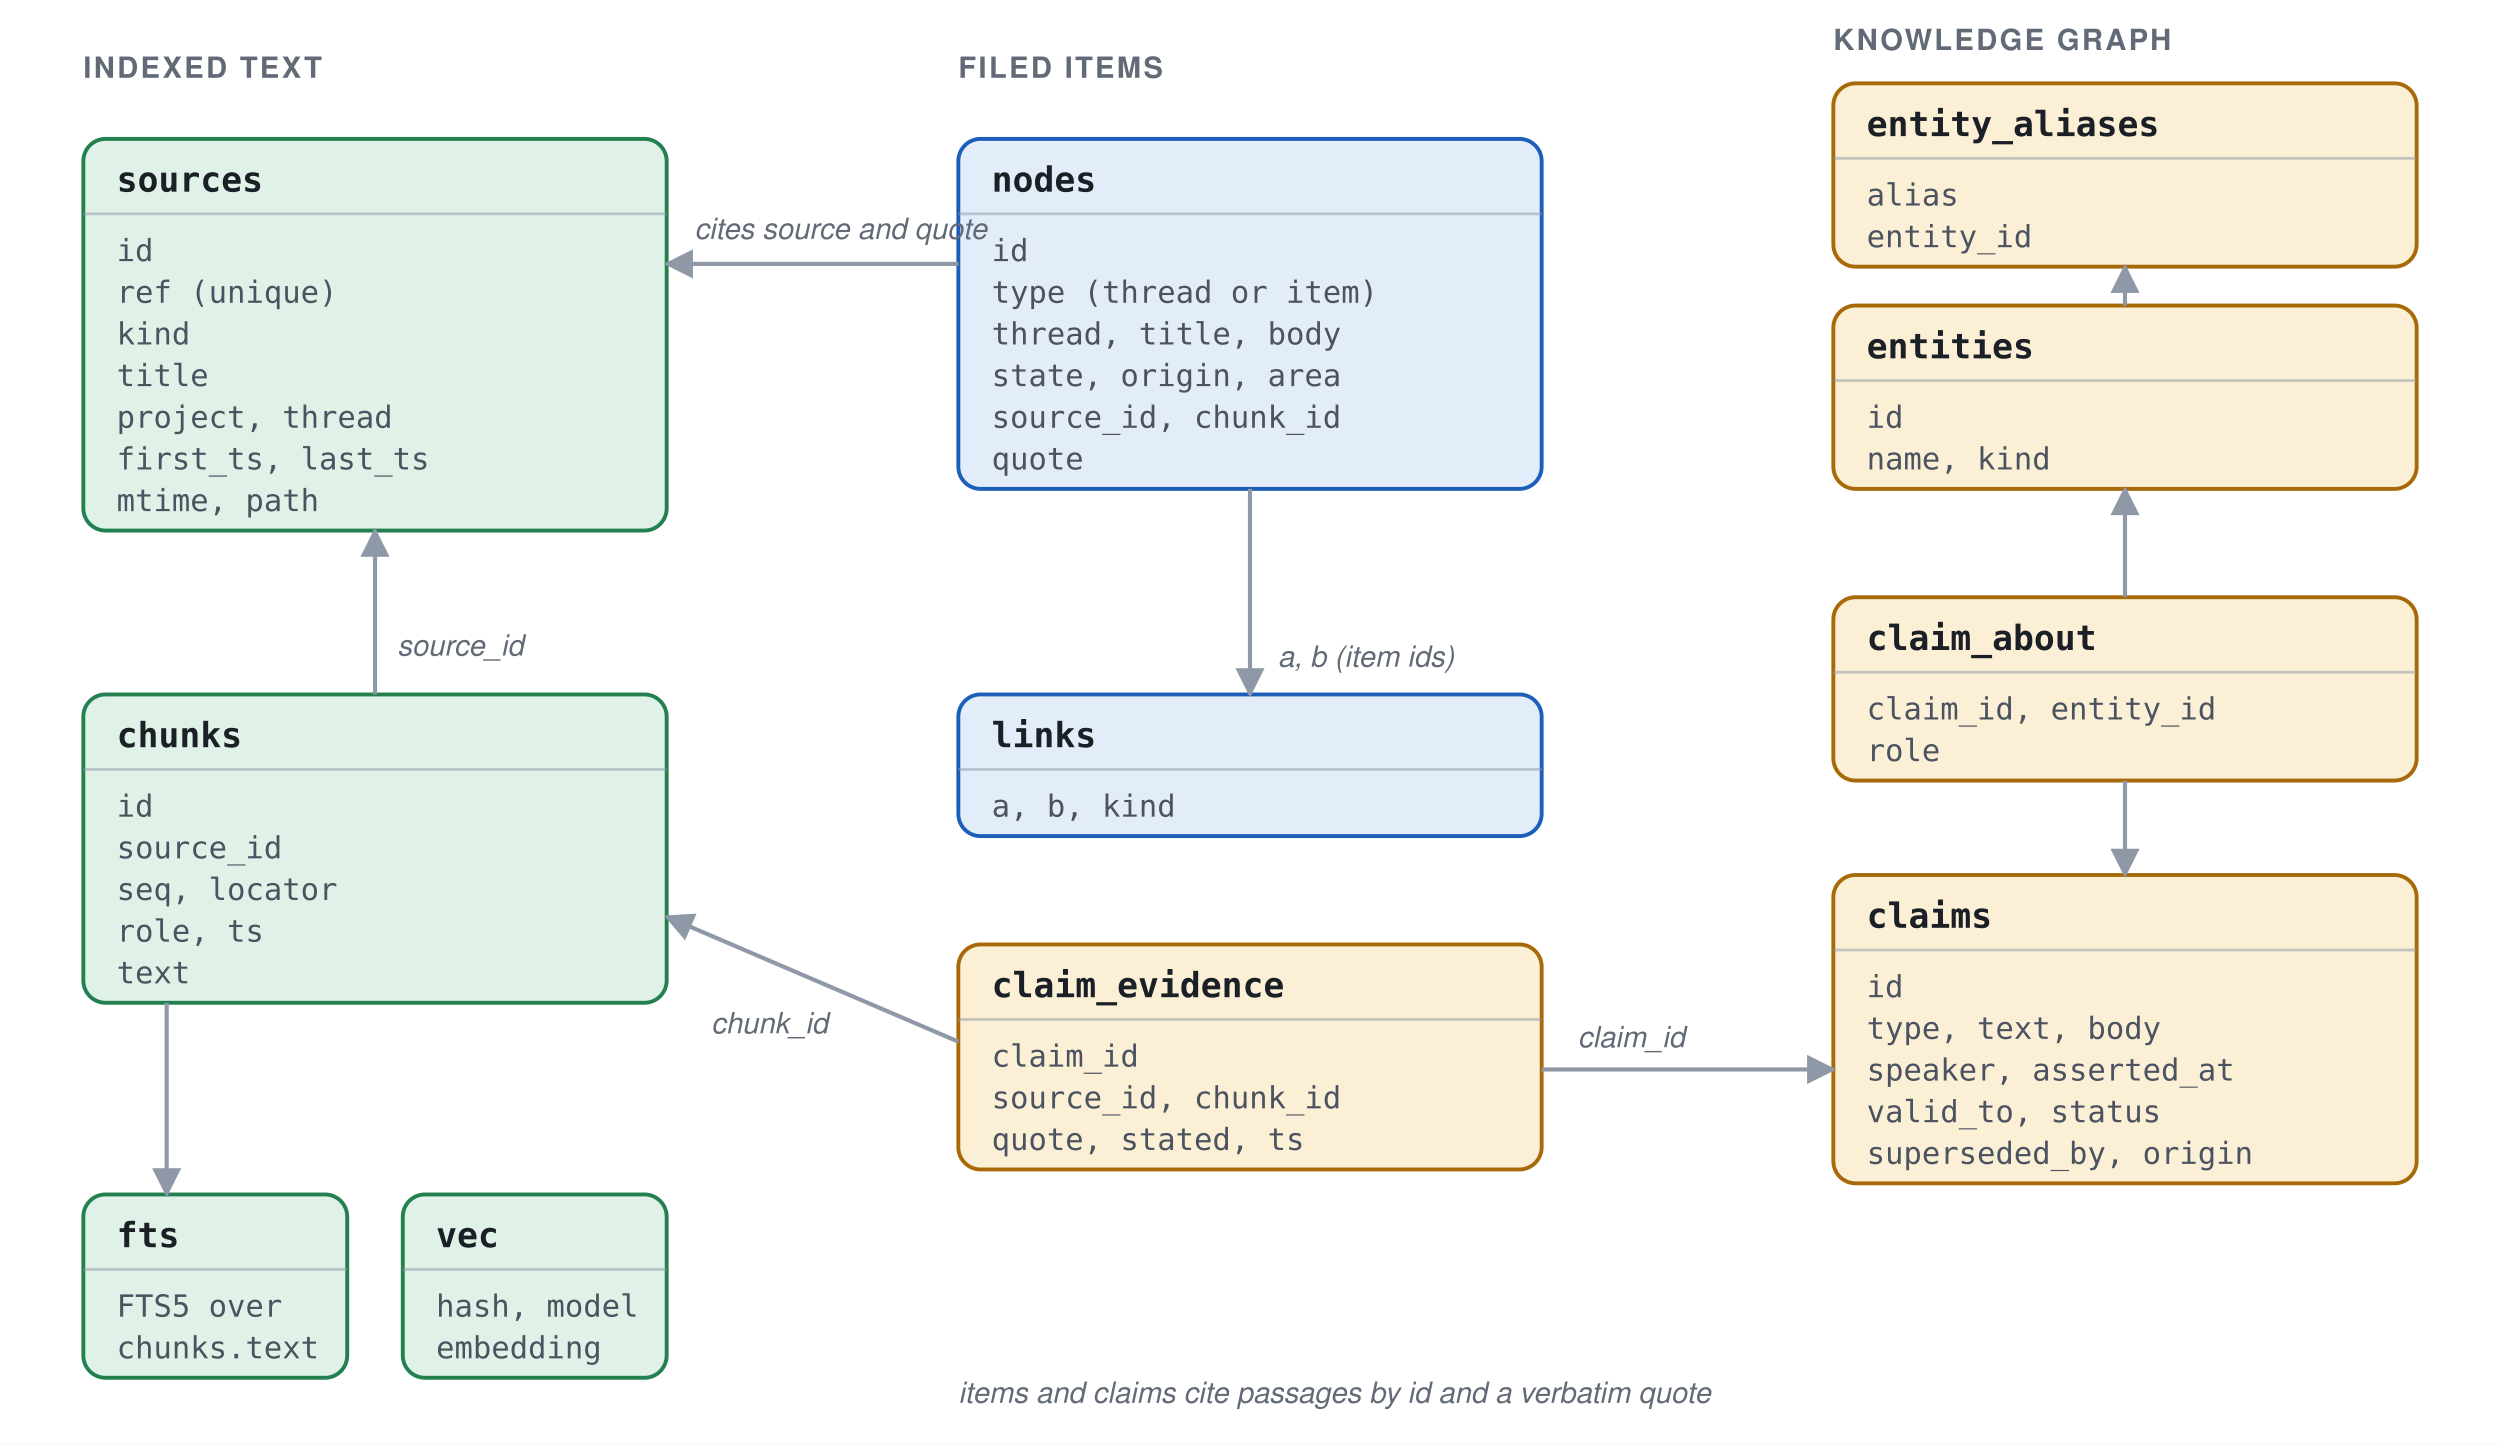
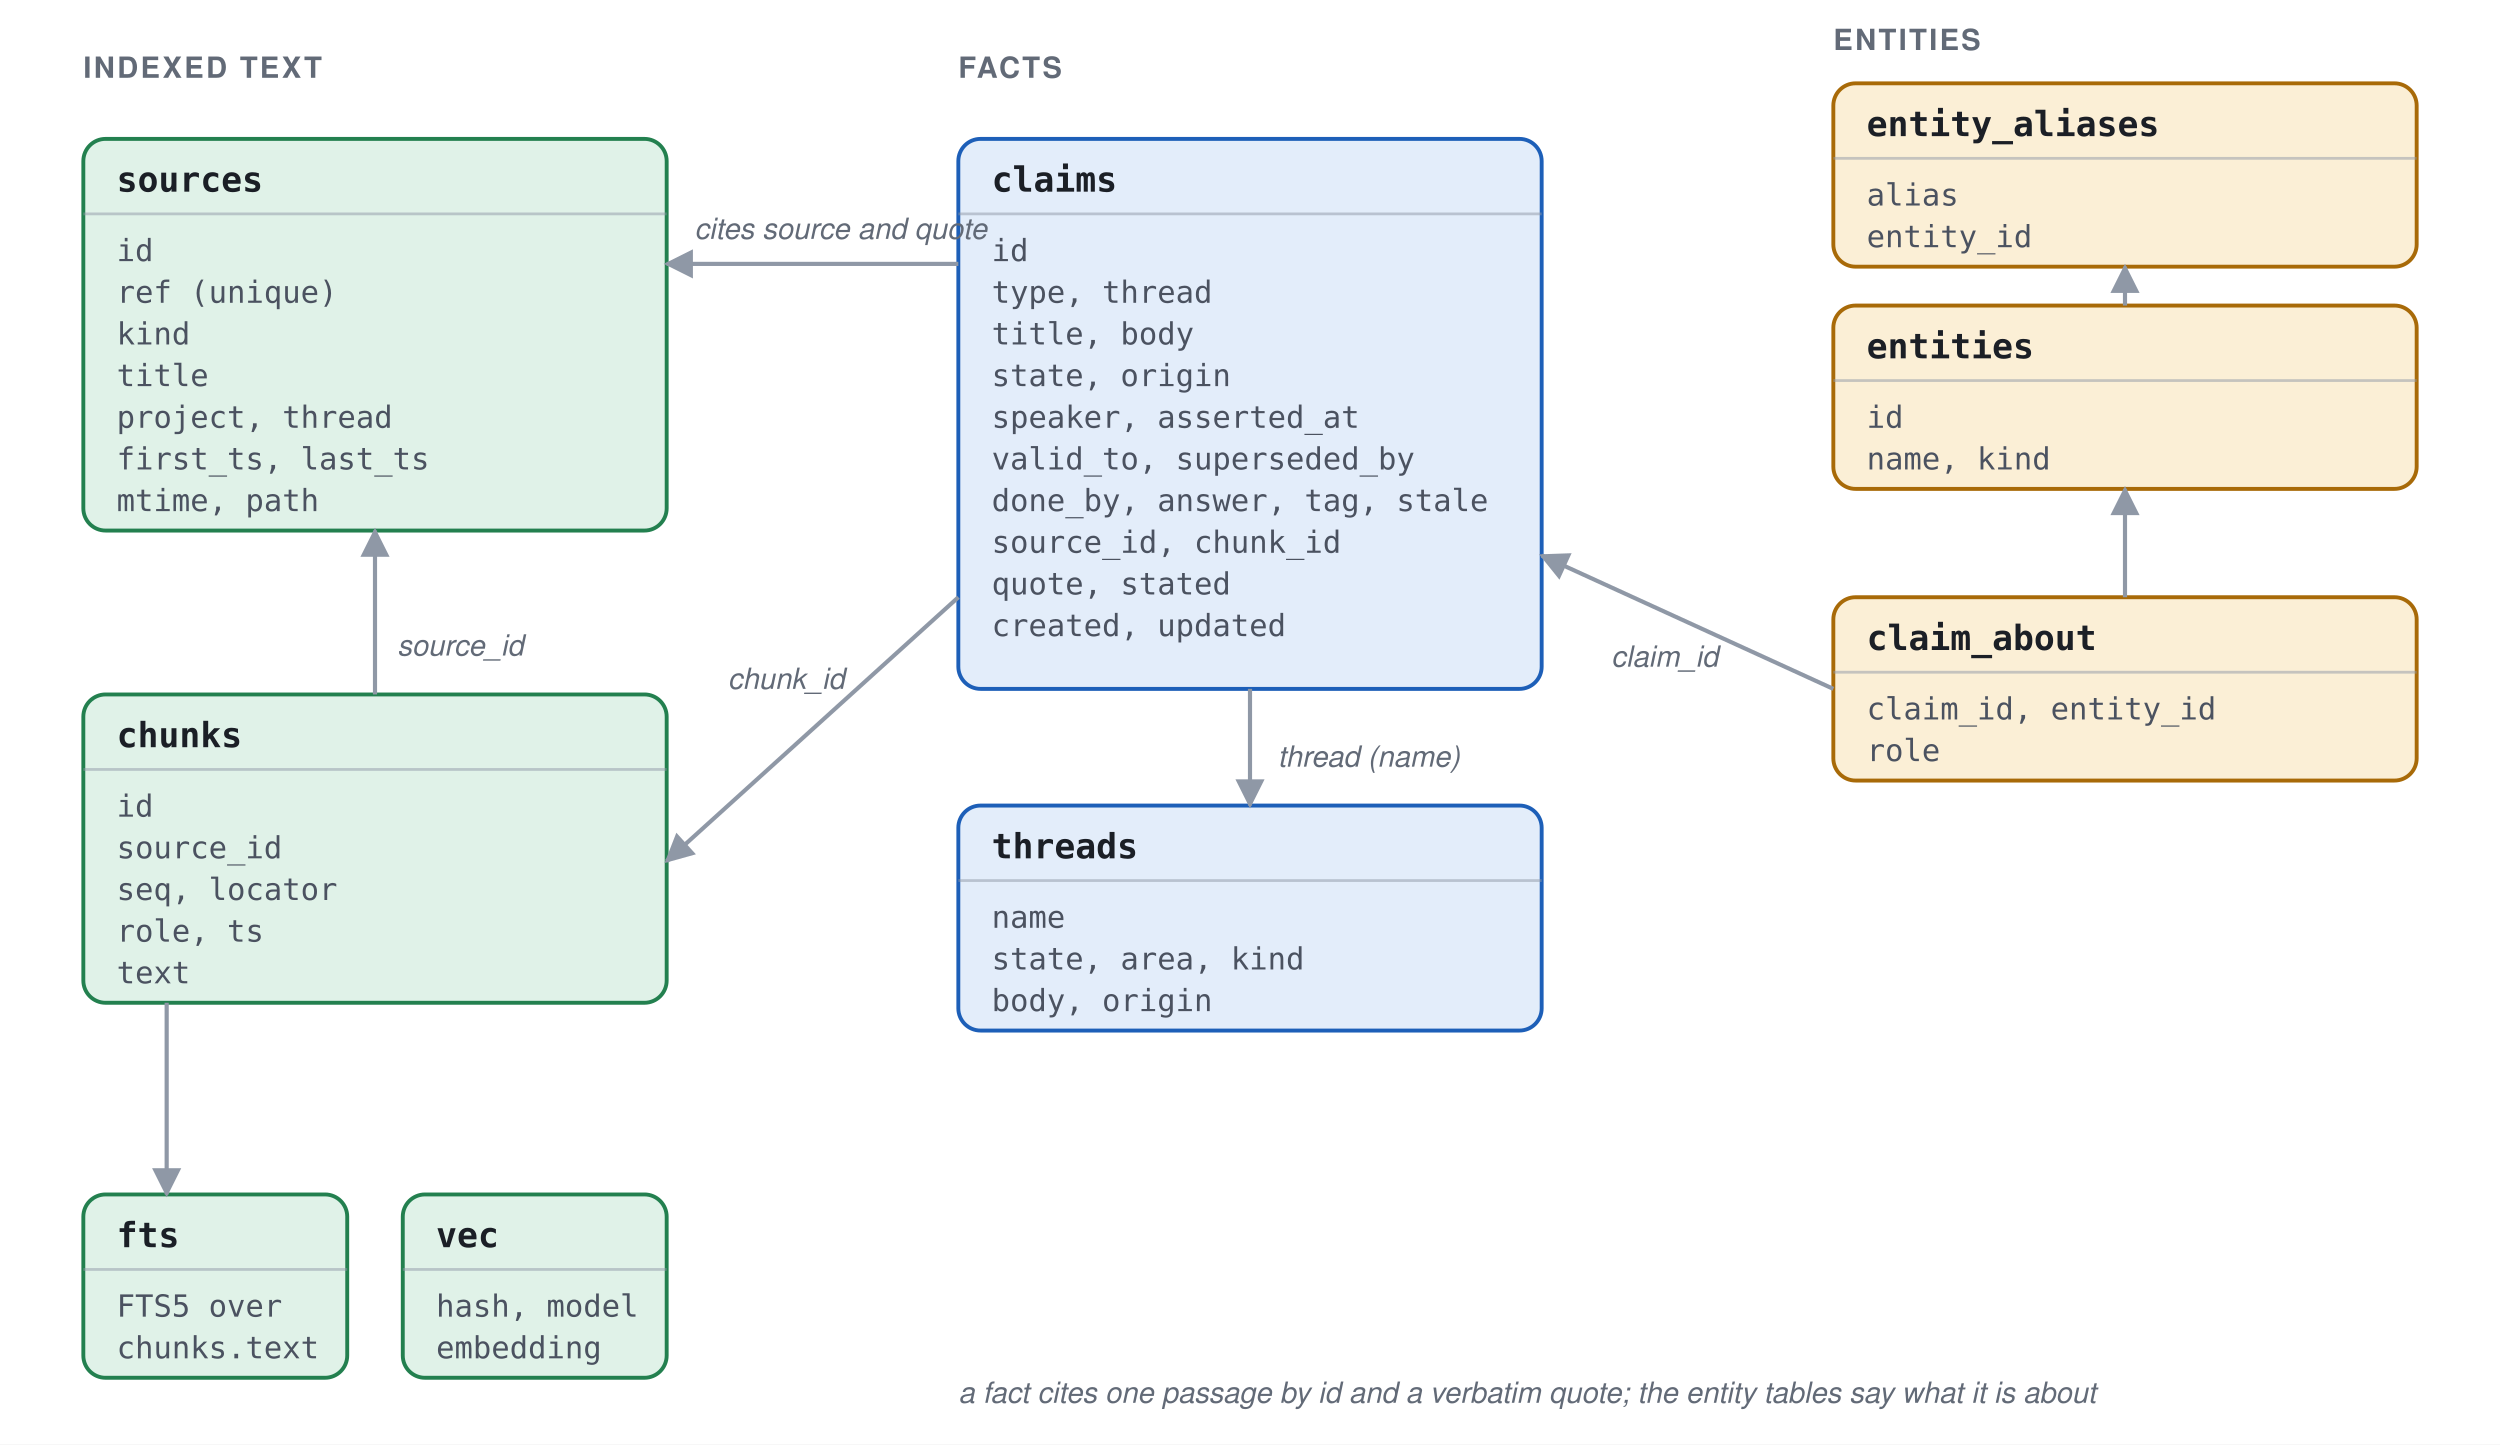
- <svg xmlns="http://www.w3.org/2000/svg" width="900" height="520" viewBox="0 0 900 520" role="img" aria-label="Tables: indexed text (sources, chunks, fts, vec), items (nodes, links) and the knowledge graph (entities, entity_aliases, claims, claim_about, claim_evidence), with the keys that join them.">
+ <svg xmlns="http://www.w3.org/2000/svg" width="900" height="520" viewBox="0 0 900 520" role="img" aria-label="Tables: indexed text (sources, chunks, fts, vec), facts (claims, threads) and entities (entities, entity_aliases, claim_about), with the keys that join them.">
  <style>
  svg { font-family: -apple-system, BlinkMacSystemFont, "Segoe UI", Helvetica, Arial, sans-serif; }
  .bg { fill: #ffffff; }
  .s { fill: #e0f2e8; stroke: #23804f; stroke-width: 1.4; }
  .n { fill: #e3edfa; stroke: #1d5fb8; stroke-width: 1.4; }
  .k { fill: #fbefd6; stroke: #a86a08; stroke-width: 1.4; }
  .hd { fill: #1b1f26; font-size: 12.5px; font-weight: 600; font-family: ui-monospace, "SF Mono", Menlo, monospace; }
  .c { fill: #4b5260; font-size: 11px; font-family: ui-monospace, "SF Mono", Menlo, monospace; }
  .grp { fill: #626a77; font-size: 10.5px; font-weight: 600; letter-spacing: .08em; }
  .r { fill: #626a77; font-size: 10.5px; font-style: italic; }
  .rule { stroke: #8f98a6; stroke-width: 1; opacity: .5; }
  .ln { stroke: #8f98a6; stroke-width: 1.5; fill: none; marker-end: url(#ah); }
  .ah { fill: #8f98a6; }
  @media (prefers-color-scheme: dark) {
    .bg { fill: #0d1117; }
    .s { fill: #1a3226; stroke: #5dbf8a; }
    .n { fill: #1b2d45; stroke: #6aa8f5; }
    .k { fill: #3a2e16; stroke: #e0a64a; }
    .hd { fill: #e6edf3; } .c { fill: #b4bcc8; } .grp, .r { fill: #9aa2ae; }
    .rule, .ln { stroke: #6a7380; } .ah { fill: #6a7380; }
  }
</style>
  <defs>
    <marker id="ah" viewBox="0 0 10 10" refX="9" refY="5" markerWidth="7" markerHeight="7" orient="auto-start-reverse">
      <path class="ah" d="M0,0 L10,5 L0,10 z" />
    </marker>
  </defs>
  <rect class="bg" width="900" height="520" />
  <text class="grp" x="30" y="28">INDEXED TEXT</text>
-   <text class="grp" x="345" y="28">FILED ITEMS</text>
+   <text class="grp" x="345" y="28">FACTS</text>
  <rect class="s" x="30" y="50" width="210" height="141" rx="8" />
  <text class="hd" x="42" y="69">sources</text>
  <line class="rule" x1="30" y1="77" x2="240" y2="77" />
  <text class="c" x="42" y="94">id</text>
  <text class="c" x="42" y="109">ref (unique)</text>
  <text class="c" x="42" y="124">kind</text>
  <text class="c" x="42" y="139">title</text>
  <text class="c" x="42" y="154">project, thread</text>
  <text class="c" x="42" y="169">first_ts, last_ts</text>
  <text class="c" x="42" y="184">mtime, path</text>
  <rect class="s" x="30" y="250" width="210" height="111" rx="8" />
  <text class="hd" x="42" y="269">chunks</text>
  <line class="rule" x1="30" y1="277" x2="240" y2="277" />
  <text class="c" x="42" y="294">id</text>
  <text class="c" x="42" y="309">source_id</text>
  <text class="c" x="42" y="324">seq, locator</text>
  <text class="c" x="42" y="339">role, ts</text>
  <text class="c" x="42" y="354">text</text>
  <rect class="s" x="30" y="430" width="95" height="66" rx="8" />
  <text class="hd" x="42" y="449">fts</text>
  <line class="rule" x1="30" y1="457" x2="125" y2="457" />
  <text class="c" x="42" y="474">FTS5 over</text>
  <text class="c" x="42" y="489">chunks.text</text>
  <rect class="s" x="145" y="430" width="95" height="66" rx="8" />
  <text class="hd" x="157" y="449">vec</text>
  <line class="rule" x1="145" y1="457" x2="240" y2="457" />
  <text class="c" x="157" y="474">hash, model</text>
  <text class="c" x="157" y="489">embedding</text>
-   <rect class="n" x="345" y="50" width="210" height="126" rx="8" />
-   <text class="hd" x="357" y="69">nodes</text>
+   <rect class="n" x="345" y="50" width="210" height="198" rx="8" />
+   <text class="hd" x="357" y="69">claims</text>
  <line class="rule" x1="345" y1="77" x2="555" y2="77" />
  <text class="c" x="357" y="94">id</text>
-   <text class="c" x="357" y="109">type (thread or item)</text>
-   <text class="c" x="357" y="124">thread, title, body</text>
-   <text class="c" x="357" y="139">state, origin, area</text>
-   <text class="c" x="357" y="154">source_id, chunk_id</text>
-   <text class="c" x="357" y="169">quote</text>
-   <rect class="n" x="345" y="250" width="210" height="51" rx="8" />
-   <text class="hd" x="357" y="269">links</text>
-   <line class="rule" x1="345" y1="277" x2="555" y2="277" />
-   <text class="c" x="357" y="294">a, b, kind</text>
-   <rect class="k" x="345" y="340" width="210" height="81" rx="8" />
-   <text class="hd" x="357" y="359">claim_evidence</text>
-   <line class="rule" x1="345" y1="367" x2="555" y2="367" />
-   <text class="c" x="357" y="384">claim_id</text>
-   <text class="c" x="357" y="399">source_id, chunk_id</text>
-   <text class="c" x="357" y="414">quote, stated, ts</text>
+   <text class="c" x="357" y="109">type, thread</text>
+   <text class="c" x="357" y="124">title, body</text>
+   <text class="c" x="357" y="139">state, origin</text>
+   <text class="c" x="357" y="154">speaker, asserted_at</text>
+   <text class="c" x="357" y="169">valid_to, superseded_by</text>
+   <text class="c" x="357" y="184">done_by, answer, tag, stale</text>
+   <text class="c" x="357" y="199">source_id, chunk_id</text>
+   <text class="c" x="357" y="214">quote, stated</text>
+   <text class="c" x="357" y="229">created, updated</text>
+   <rect class="n" x="345" y="290" width="210" height="81" rx="8" />
+   <text class="hd" x="357" y="309">threads</text>
+   <line class="rule" x1="345" y1="317" x2="555" y2="317" />
+   <text class="c" x="357" y="334">name</text>
+   <text class="c" x="357" y="349">state, area, kind</text>
+   <text class="c" x="357" y="364">body, origin</text>
  <rect class="k" x="660" y="30" width="210" height="66" rx="8" />
  <text class="hd" x="672" y="49">entity_aliases</text>
  <line class="rule" x1="660" y1="57" x2="870" y2="57" />
  <text class="c" x="672" y="74">alias</text>
  <text class="c" x="672" y="89">entity_id</text>
  <rect class="k" x="660" y="110" width="210" height="66" rx="8" />
  <text class="hd" x="672" y="129">entities</text>
  <line class="rule" x1="660" y1="137" x2="870" y2="137" />
  <text class="c" x="672" y="154">id</text>
  <text class="c" x="672" y="169">name, kind</text>
  <rect class="k" x="660" y="215" width="210" height="66" rx="8" />
  <text class="hd" x="672" y="234">claim_about</text>
  <line class="rule" x1="660" y1="242" x2="870" y2="242" />
  <text class="c" x="672" y="259">claim_id, entity_id</text>
  <text class="c" x="672" y="274">role</text>
-   <rect class="k" x="660" y="315" width="210" height="111" rx="8" />
-   <text class="hd" x="672" y="334">claims</text>
-   <line class="rule" x1="660" y1="342" x2="870" y2="342" />
-   <text class="c" x="672" y="359">id</text>
-   <text class="c" x="672" y="374">type, text, body</text>
-   <text class="c" x="672" y="389">speaker, asserted_at</text>
-   <text class="c" x="672" y="404">valid_to, status</text>
-   <text class="c" x="672" y="419">superseded_by, origin</text>
  <path class="ln" d="M135,250 L135,191" />
  <text class="r" x="143" y="236">source_id</text>
  <path class="ln" d="M60,361 L60,430" />
  <path class="ln" d="M345,95 L240,95" />
  <text class="r" x="250" y="86">cites source and quote</text>
-   <path class="ln" d="M450,176 L450,250" />
-   <text class="r" x="460" y="240">a, b (item ids)</text>
-   <path class="ln" d="M345,375 L240,330" />
-   <text class="r" x="256" y="372">chunk_id</text>
-   <path class="ln" d="M555,385 L660,385" />
-   <text class="r" x="568" y="377">claim_id</text>
+   <path class="ln" d="M345,215 L240,310" />
+   <text class="r" x="262" y="248">chunk_id</text>
+   <path class="ln" d="M450,248 L450,290" />
+   <text class="r" x="460" y="276">thread (name)</text>
+   <path class="ln" d="M660,248 L555,200" />
+   <text class="r" x="580" y="240">claim_id</text>
  <path class="ln" d="M765,215 L765,176" />
-   <path class="ln" d="M765,281 L765,315" />
  <path class="ln" d="M765,110 L765,96" />
-   <text class="grp" x="660" y="18">KNOWLEDGE GRAPH</text>
-   <text class="r" x="345" y="505">items and claims cite passages by id and a verbatim quote</text>
+   <text class="grp" x="660" y="18">ENTITIES</text>
+   <text class="r" x="345" y="505">a fact cites one passage by id and a verbatim quote; the entity tables say what it is about</text>
</svg>
